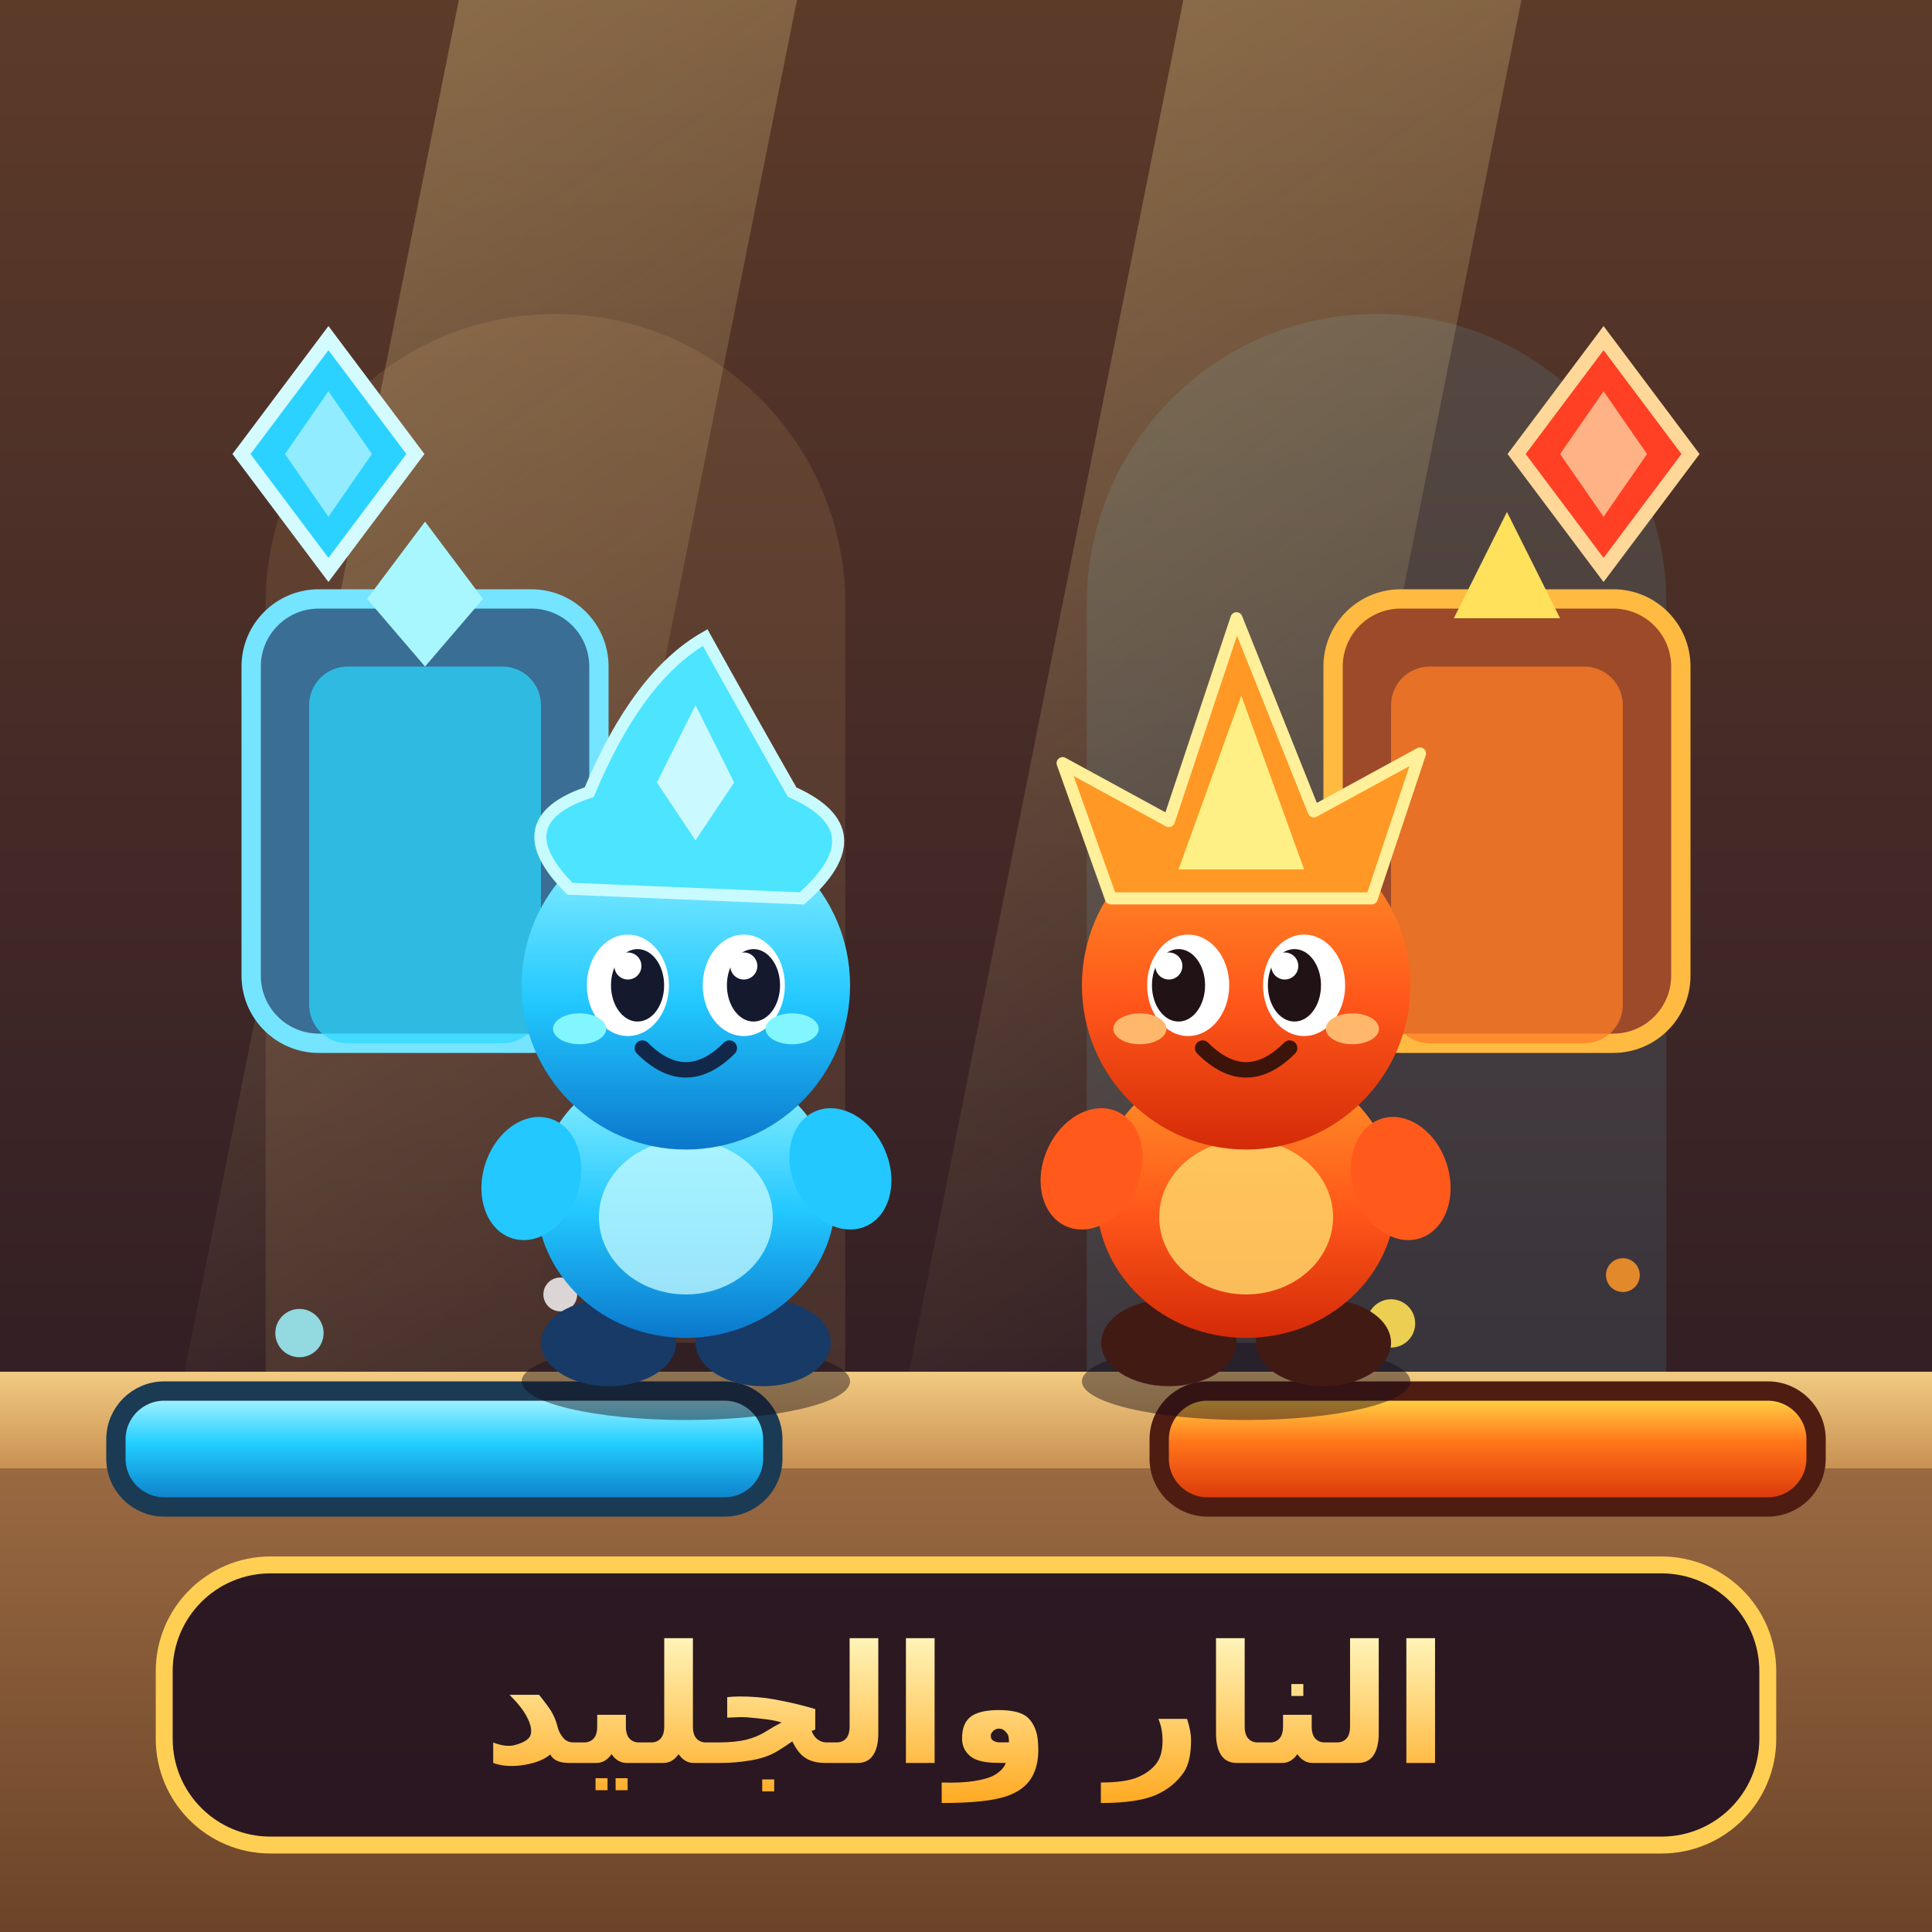
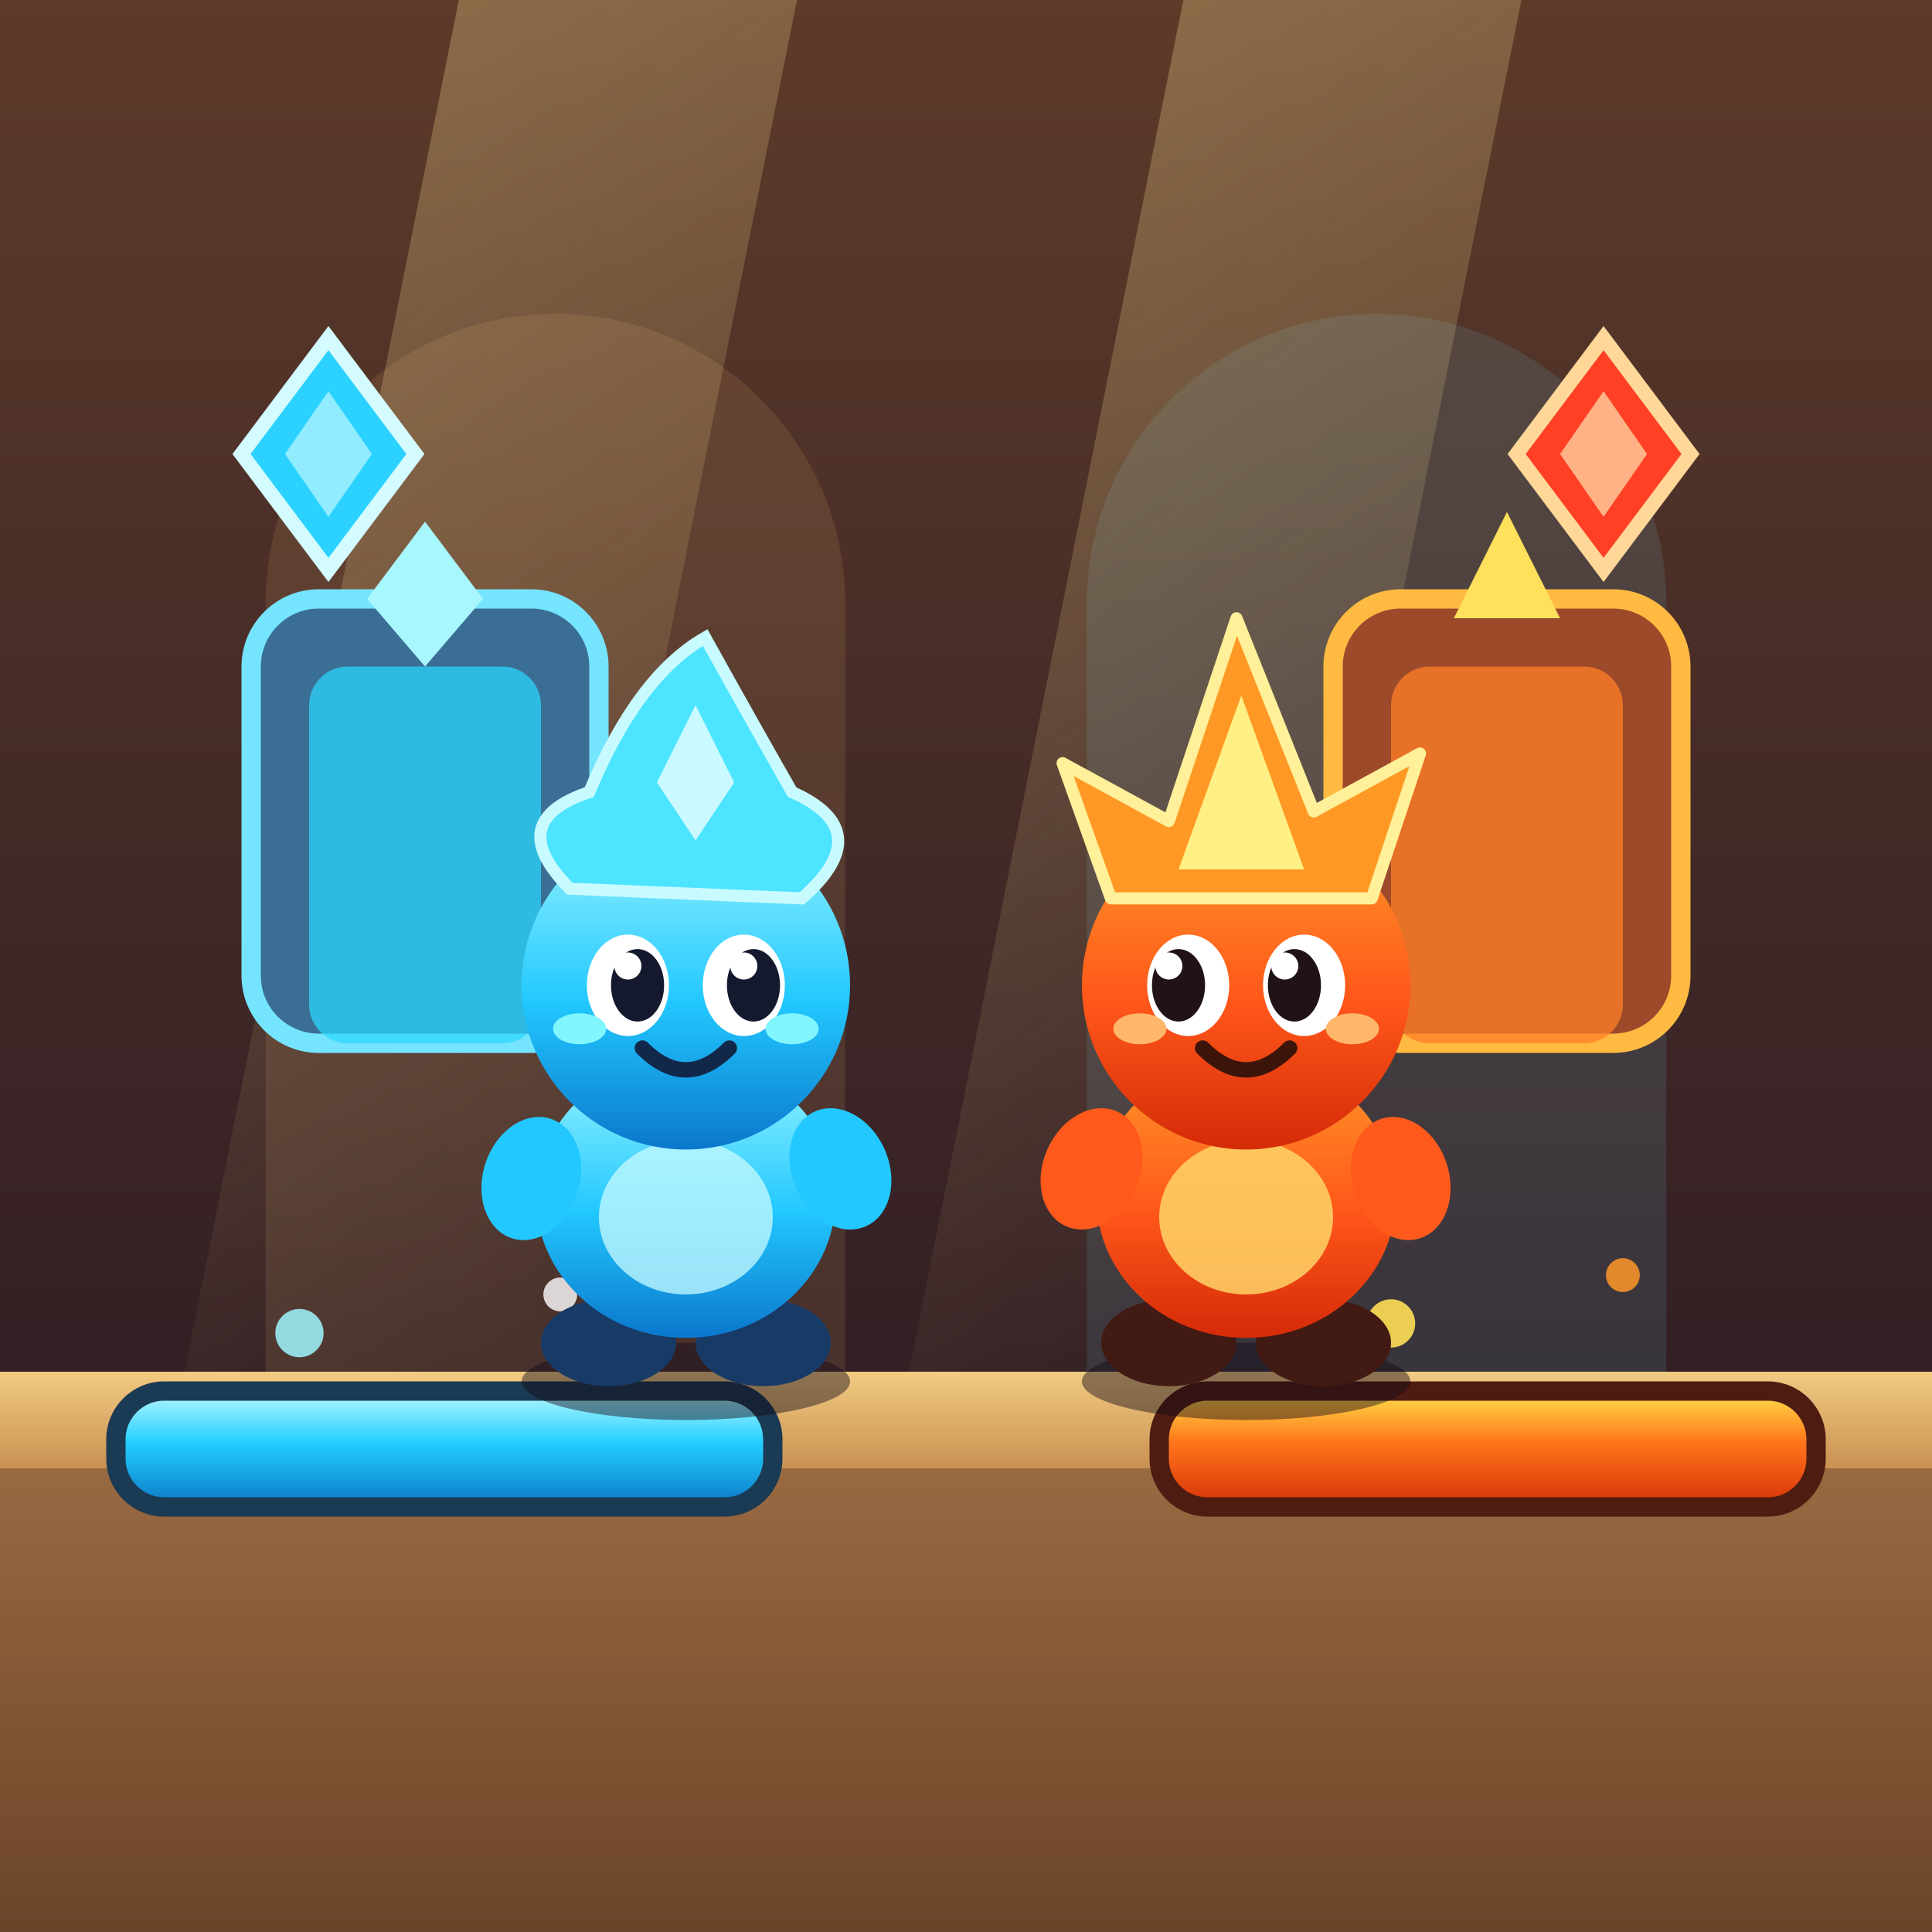
<svg xmlns="http://www.w3.org/2000/svg" viewBox="0 0 400 400" width="400" height="400">
  <defs>
    <linearGradient id="bg" x1="0" y1="0" x2="0" y2="1">
      <stop offset="0%" stop-color="#5d3b29" />
      <stop offset="55%" stop-color="#3c2526" />
      <stop offset="100%" stop-color="#22141f" />
    </linearGradient>
    <linearGradient id="beam" x1="0" y1="0" x2="0.3" y2="1">
      <stop offset="0%" stop-color="#ffe799" stop-opacity="0.32" />
      <stop offset="100%" stop-color="#ffe799" stop-opacity="0" />
    </linearGradient>
    <linearGradient id="stoneTop" x1="0" y1="0" x2="0" y2="1">
      <stop offset="0%" stop-color="#f2cb82" />
      <stop offset="100%" stop-color="#c99152" />
    </linearGradient>
    <linearGradient id="stoneFace" x1="0" y1="0" x2="0" y2="1">
      <stop offset="0%" stop-color="#9e6d44" />
      <stop offset="100%" stop-color="#6b4429" />
    </linearGradient>
    <linearGradient id="lava" x1="0" y1="0" x2="0" y2="1">
      <stop offset="0%" stop-color="#ffe04a" />
      <stop offset="45%" stop-color="#ff741a" />
      <stop offset="100%" stop-color="#d63108" />
    </linearGradient>
    <linearGradient id="water" x1="0" y1="0" x2="0" y2="1">
      <stop offset="0%" stop-color="#b8f8ff" />
      <stop offset="45%" stop-color="#22ceff" />
      <stop offset="100%" stop-color="#0b77c4" />
    </linearGradient>
    <linearGradient id="fireBody" x1="0" y1="0" x2="0" y2="1">
      <stop offset="0%" stop-color="#ff9929" />
      <stop offset="55%" stop-color="#ff571a" />
      <stop offset="100%" stop-color="#d42b08" />
    </linearGradient>
    <linearGradient id="iceBody" x1="0" y1="0" x2="0" y2="1">
      <stop offset="0%" stop-color="#9cf5ff" />
      <stop offset="55%" stop-color="#22c8ff" />
      <stop offset="100%" stop-color="#0b77cc" />
-     </linearGradient>
-     <linearGradient id="goldTxt" x1="0" y1="0" x2="0" y2="1">
-       <stop offset="0%" stop-color="#fff4b8" />
-       <stop offset="100%" stop-color="#ffaa22" />
    </linearGradient>
  </defs>
  <rect width="400" height="400" fill="url(#bg)" />
  <path d="M55 295 V125 A60 60 0 0 1 175 125 V295 Z" fill="#ffcf7d" fill-opacity="0.11" />
  <path d="M225 295 V125 A60 60 0 0 1 345 125 V295 Z" fill="#6de8ff" fill-opacity="0.11" />
  <polygon points="95,0 165,0 105,300 35,300" fill="url(#beam)" />
  <polygon points="245,0 315,0 255,300 185,300" fill="url(#beam)" />
  <g transform="translate(88,124)">
    <rect x="-36" y="0" width="72" height="92" rx="14" fill="#3a6e94" stroke="#75e4ff" stroke-width="4" />
    <rect x="-24" y="14" width="48" height="78" rx="8" fill="#2cd8ff" fill-opacity="0.72" />
    <polygon points="0,-16 12,0 0,14 -12,0" fill="#a8f7ff" />
  </g>
  <g transform="translate(312,124)">
    <rect x="-36" y="0" width="72" height="92" rx="14" fill="#9c4a2a" stroke="#ffba42" stroke-width="4" />
    <rect x="-24" y="14" width="48" height="78" rx="8" fill="#ff7d26" fill-opacity="0.75" />
    <polygon points="0,-18 11,4 -11,4" fill="#ffe15c" />
  </g>
  <rect x="0" y="294" width="400" height="106" fill="url(#stoneFace)" />
  <rect x="0" y="284" width="400" height="20" fill="url(#stoneTop)" />
  <rect x="24" y="288" width="136" height="24" rx="10" fill="url(#water)" stroke="#1b3a54" stroke-width="4" />
  <rect x="240" y="288" width="136" height="24" rx="10" fill="url(#lava)" stroke="#4f1c12" stroke-width="4" />
  <circle cx="62" cy="276" r="5" fill="#9ef6ff" opacity="0.85" />
  <circle cx="116" cy="268" r="3.5" fill="#fff" opacity="0.8" />
  <circle cx="288" cy="274" r="5" fill="#ffe054" opacity="0.9" />
  <circle cx="336" cy="264" r="3.5" fill="#ff9829" opacity="0.85" />
  <g transform="translate(68,94)">
    <polygon points="0,-24 18,0 0,24 -18,0" fill="#2bd2ff" stroke="#d4fbff" stroke-width="3" />
    <polygon points="0,-13 9,0 0,13 -9,0" fill="#c7faff" opacity="0.65" />
  </g>
  <g transform="translate(332,94)">
    <polygon points="0,-24 18,0 0,24 -18,0" fill="#ff4024" stroke="#ffd899" stroke-width="3" />
    <polygon points="0,-13 9,0 0,13 -9,0" fill="#fff0b8" opacity="0.65" />
  </g>
  <g transform="translate(142,218)">
    <ellipse cx="0" cy="68" rx="34" ry="8" fill="#120916" opacity="0.45" />
    <ellipse cx="-16" cy="60" rx="14" ry="9" fill="#183a66" />
    <ellipse cx="16" cy="60" rx="14" ry="9" fill="#183a66" />
    <ellipse cx="0" cy="30" rx="31" ry="29" fill="url(#iceBody)" />
    <ellipse cx="0" cy="34" rx="18" ry="16" fill="#c2f8ff" opacity="0.78" />
    <ellipse cx="-32" cy="26" rx="10" ry="13" fill="#22c8ff" transform="rotate(18 -32 26)" />
    <ellipse cx="32" cy="24" rx="10" ry="13" fill="#22c8ff" transform="rotate(-24 32 24)" />
    <circle cx="0" cy="-14" r="34" fill="url(#iceBody)" />
    <path d="M-24,-34 Q-38,-48 -20,-54 Q-10,-78 4,-86 Q14,-68 22,-54 Q40,-46 24,-32 Z" fill="#4ce4ff" stroke="#c8fbff" stroke-width="2.5" />
    <polygon points="2,-72 10,-56 2,-44 -6,-56" fill="#e0feff" opacity="0.85" />
    <ellipse cx="-12" cy="-14" rx="8.5" ry="10.5" fill="#fff" />
    <ellipse cx="12" cy="-14" rx="8.5" ry="10.5" fill="#fff" />
    <ellipse cx="-10" cy="-14" rx="5.5" ry="7.5" fill="#15192e" />
    <ellipse cx="14" cy="-14" rx="5.5" ry="7.5" fill="#15192e" />
    <circle cx="-12" cy="-18" r="2.8" fill="#fff" />
    <circle cx="12" cy="-18" r="2.8" fill="#fff" />
    <ellipse cx="-22" cy="-5" rx="5.5" ry="3.2" fill="#82f6ff" />
    <ellipse cx="22" cy="-5" rx="5.5" ry="3.2" fill="#82f6ff" />
    <path d="M-9,-1 Q0,8 9,-1" fill="none" stroke="#12284a" stroke-width="3.2" stroke-linecap="round" />
  </g>
  <g transform="translate(258,218)">
    <ellipse cx="0" cy="68" rx="34" ry="8" fill="#120916" opacity="0.45" />
    <ellipse cx="-16" cy="60" rx="14" ry="9" fill="#421a14" />
    <ellipse cx="16" cy="60" rx="14" ry="9" fill="#421a14" />
    <ellipse cx="0" cy="30" rx="31" ry="29" fill="url(#fireBody)" />
    <ellipse cx="0" cy="34" rx="18" ry="16" fill="#ffd466" opacity="0.85" />
    <ellipse cx="-32" cy="24" rx="10" ry="13" fill="#ff5a1c" transform="rotate(24 -32 24)" />
    <ellipse cx="32" cy="26" rx="10" ry="13" fill="#ff5a1c" transform="rotate(-18 32 26)" />
    <circle cx="0" cy="-14" r="34" fill="url(#fireBody)" />
    <path d="M-28,-32 L-38,-60 L-16,-48 L-2,-90 L14,-50 L36,-62 L26,-32 Z" fill="#ff9824" stroke="#fff099" stroke-width="2.5" stroke-linejoin="round" />
    <path d="M-14,-38 L-1,-74 L12,-38 Z" fill="#fff085" />
    <ellipse cx="-12" cy="-14" rx="8.5" ry="10.5" fill="#fff" />
    <ellipse cx="12" cy="-14" rx="8.5" ry="10.5" fill="#fff" />
    <ellipse cx="-14" cy="-14" rx="5.5" ry="7.5" fill="#211216" />
    <ellipse cx="10" cy="-14" rx="5.5" ry="7.5" fill="#211216" />
    <circle cx="-16" cy="-18" r="2.8" fill="#fff" />
    <circle cx="8" cy="-18" r="2.8" fill="#fff" />
    <ellipse cx="-22" cy="-5" rx="5.5" ry="3.2" fill="#ffb86b" />
    <ellipse cx="22" cy="-5" rx="5.5" ry="3.2" fill="#ffb86b" />
    <path d="M-9,-1 Q0,8 9,-1" fill="none" stroke="#3d140a" stroke-width="3.2" stroke-linecap="round" />
  </g>
-   <rect x="34" y="324" width="332" height="58" rx="22" fill="#241320" fill-opacity="0.92" stroke="#ffcf54" stroke-width="3.5" />
-   <text x="200" y="365" text-anchor="middle" direction="rtl" font-family="Fredoka, 'Baloo Bhaijaan 2', Tahoma, sans-serif" font-size="34" font-weight="700" fill="url(#goldTxt)">النار والجليد</text>
</svg>
